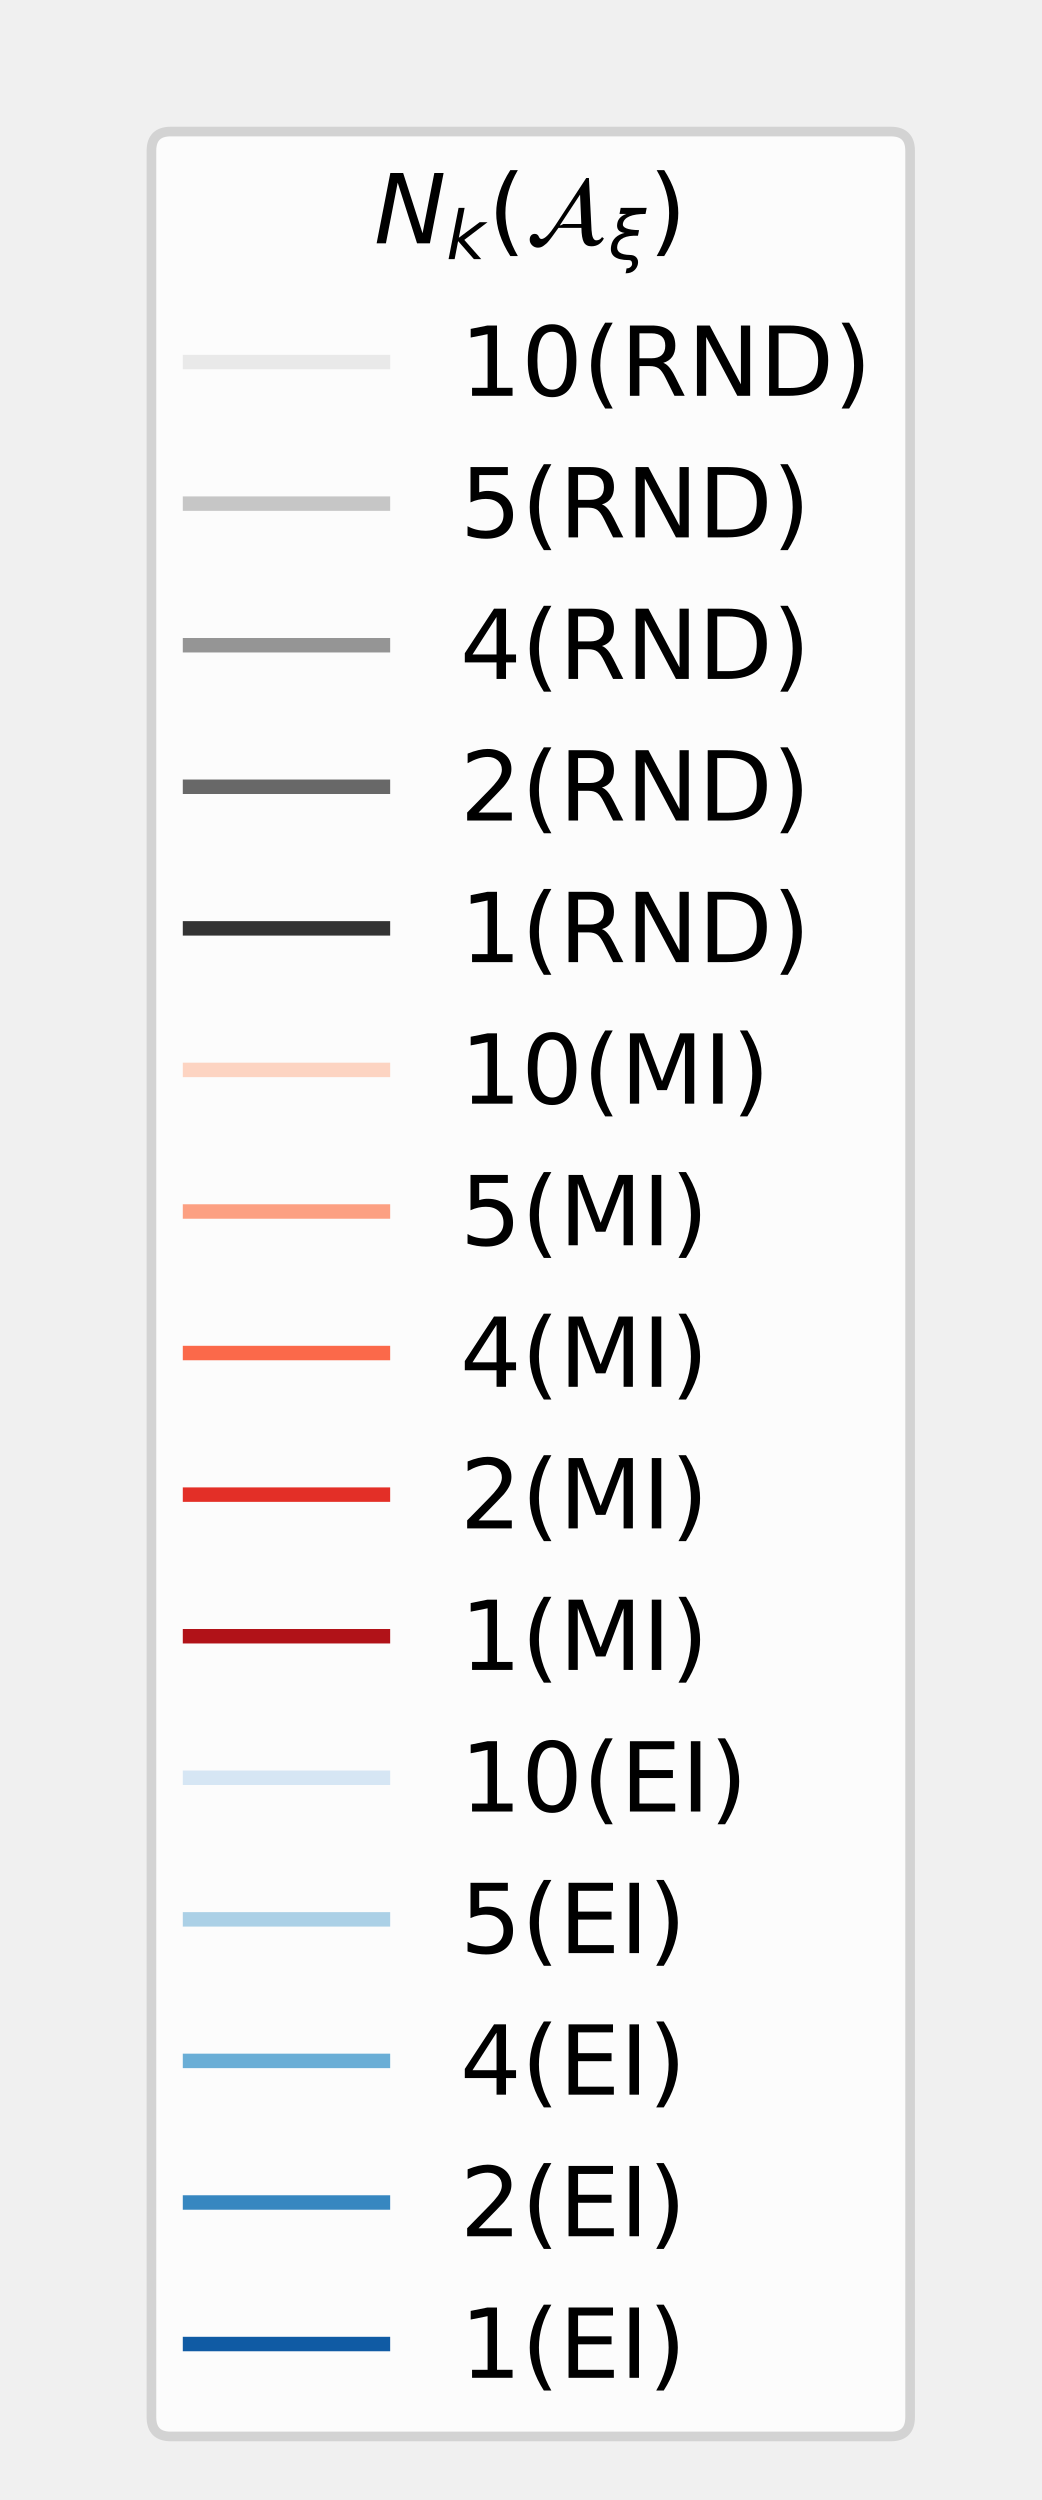
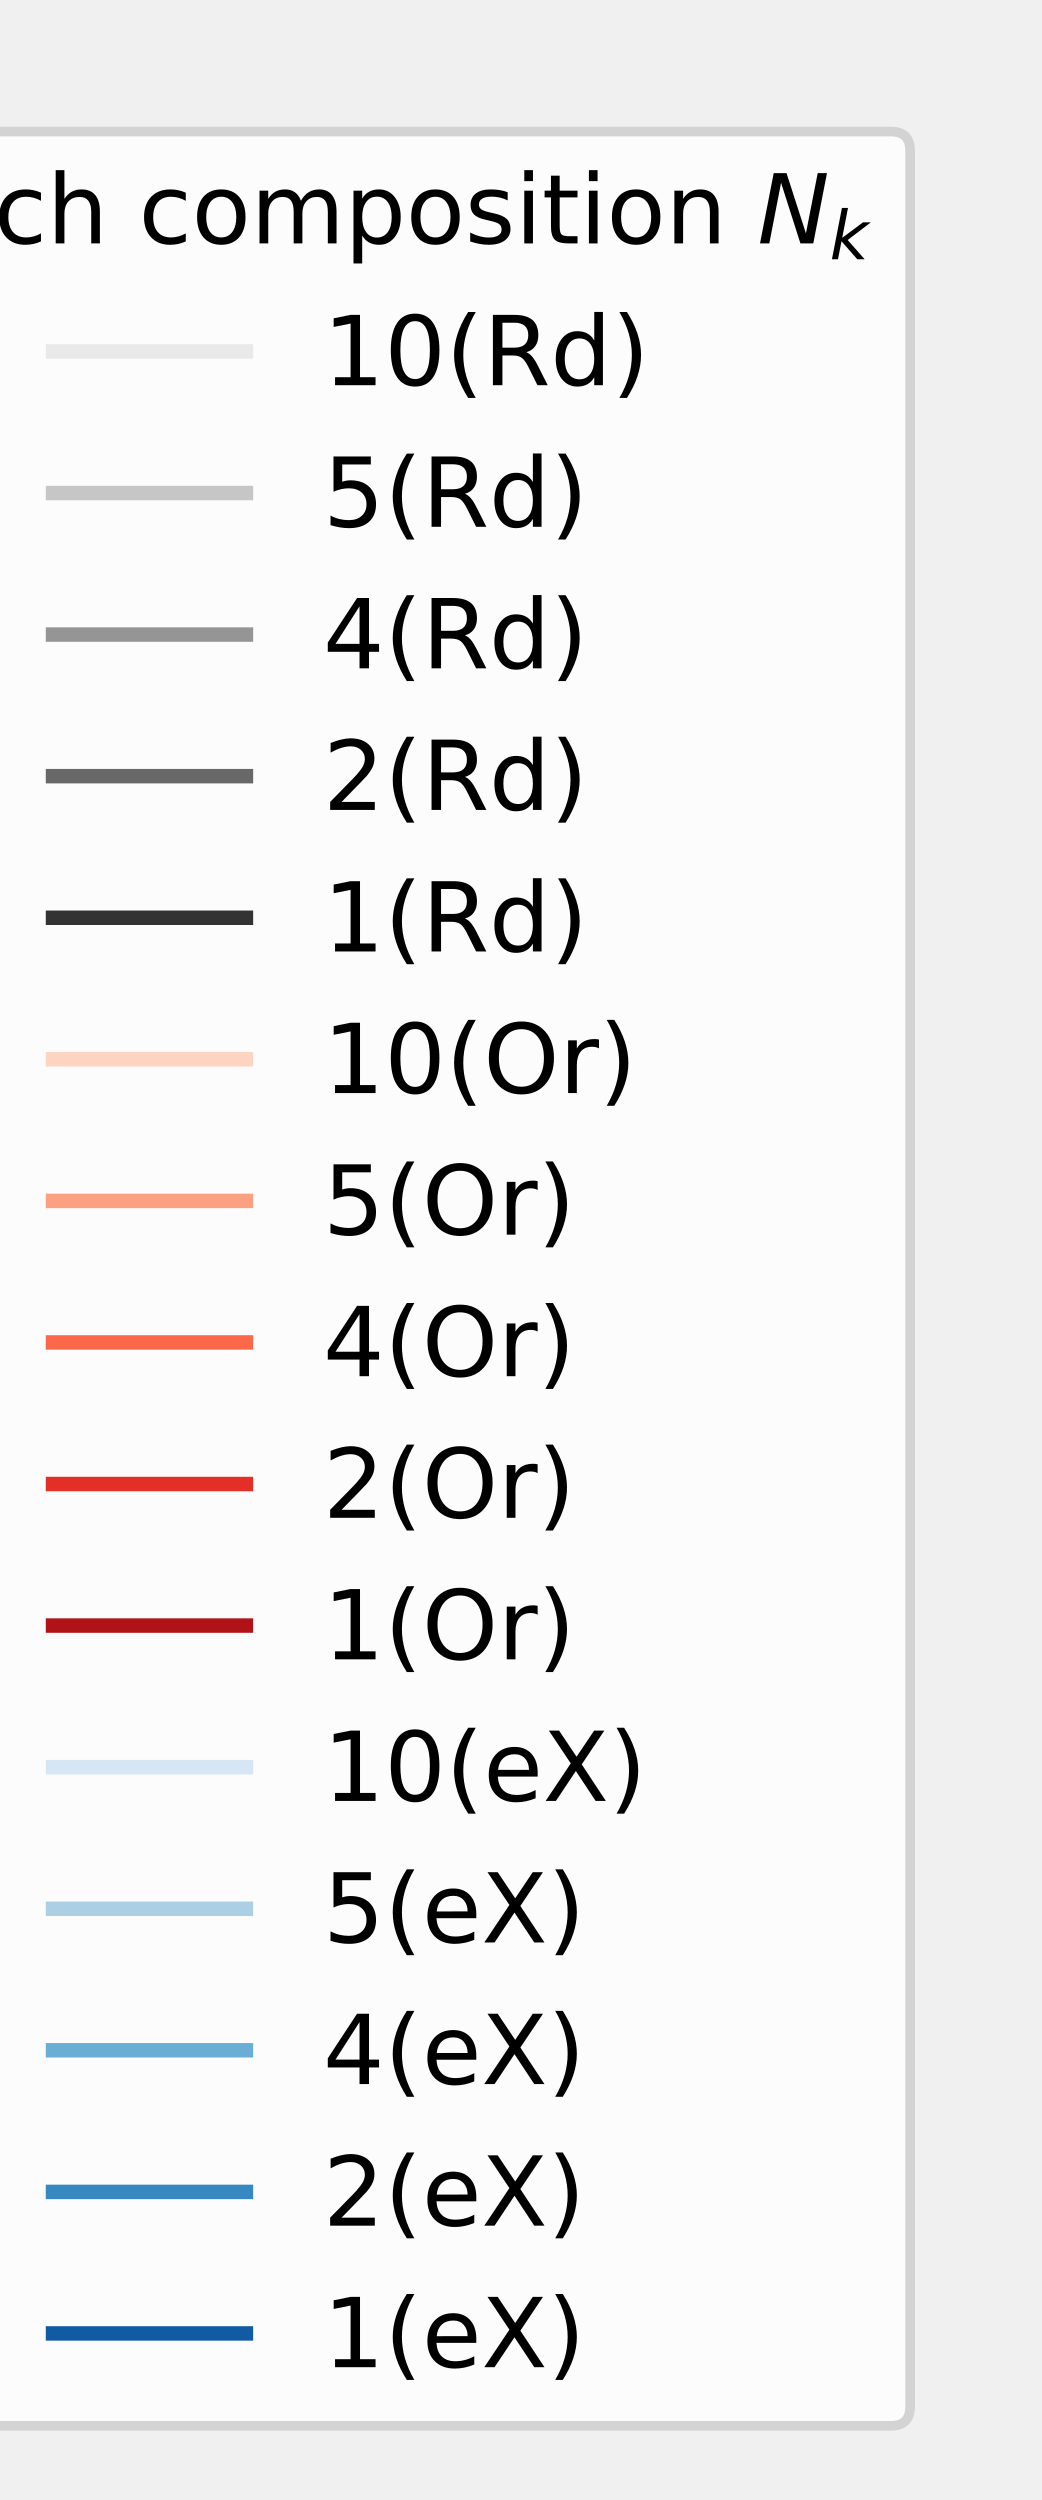
<svg xmlns="http://www.w3.org/2000/svg" xmlns:xlink="http://www.w3.org/1999/xlink" width="108pt" height="259.2pt" viewBox="0 0 108 259.2" version="1.1">
  <defs>
    <style type="text/css">*{stroke-linejoin: round; stroke-linecap: butt}</style>
  </defs>
  <g id="figure_1">
    <g id="patch_1">
      <path d="M 0 259.2  L 108 259.2  L 108 0  L 0 0  L 0 259.2  z " style="fill: none" />
    </g>
    <g id="axes_1">
      <g id="line2d_1" />
      <g id="line2d_2" />
      <g id="line2d_3" />
      <g id="line2d_4" />
      <g id="line2d_5" />
      <g id="line2d_6" />
      <g id="line2d_7" />
      <g id="line2d_8" />
      <g id="line2d_9" />
      <g id="line2d_10" />
      <g id="line2d_11" />
      <g id="line2d_12" />
      <g id="line2d_13" />
      <g id="line2d_14" />
      <g id="line2d_15" />
      <g id="legend_1">
        <g id="patch_2">
-           <path d="M 17.702 252.612  L 92.36 252.612  Q 94.36 252.612 94.36 250.612  L 94.36 15.64  Q 94.36 13.64 92.36 13.64  L 17.702 13.64  Q 15.702 13.64 15.702 15.64  L 15.702 250.612  Q 15.702 252.612 17.702 252.612  z " style="fill: #ffffff; opacity: 0.8; stroke: #cccccc; stroke-linejoin: miter" />
+           <path d="M -19.54 251.512  L 92.36 251.512  Q 94.36 251.512 94.36 249.512  L 94.36 15.64  Q 94.36 13.64 92.36 13.64  L -19.54 13.64  Q -21.54 13.64 -21.54 15.64  L -21.54 249.512  Q -21.54 251.512 -19.54 251.512  z " style="fill: #ffffff; opacity: 0.8; stroke: #cccccc; stroke-linejoin: miter" />
        </g>
        <g id="text_1">
-           <g transform="translate(38.78109 25.24) scale(0.1 -0.1)">
-             <defs>
+           <g transform="translate(-17.54 25.24) scale(0.1 -0.1)">
+             <defs>
+               <path id="DejaVuSans-42" d="M 1259 2228  L 1259 519  L 2272 519  Q 2781 519 3026 730  Q 3272 941 3272 1375  Q 3272 1813 3026 2020  Q 2781 2228 2272 2228  L 1259 2228  z M 1259 4147  L 1259 2741  L 2194 2741  Q 2656 2741 2882 2914  Q 3109 3088 3109 3444  Q 3109 3797 2882 3972  Q 2656 4147 2194 4147  L 1259 4147  z M 628 4666  L 2241 4666  Q 2963 4666 3353 4366  Q 3744 4066 3744 3513  Q 3744 3084 3544 2831  Q 3344 2578 2956 2516  Q 3422 2416 3680 2098  Q 3938 1781 3938 1306  Q 3938 681 3513 340  Q 3088 0 2303 0  L 628 0  L 628 4666  z " transform="scale(0.015625)" />
+               <path id="DejaVuSans-61" d="M 2194 1759  Q 1497 1759 1228 1600  Q 959 1441 959 1056  Q 959 750 1161 570  Q 1363 391 1709 391  Q 2188 391 2477 730  Q 2766 1069 2766 1631  L 2766 1759  L 2194 1759  z M 3341 1997  L 3341 0  L 2766 0  L 2766 531  Q 2569 213 2275 61  Q 1981 -91 1556 -91  Q 1019 -91 701 211  Q 384 513 384 1019  Q 384 1609 779 1909  Q 1175 2209 1959 2209  L 2766 2209  L 2766 2266  Q 2766 2663 2505 2880  Q 2244 3097 1772 3097  Q 1472 3097 1187 3025  Q 903 2953 641 2809  L 641 3341  Q 956 3463 1253 3523  Q 1550 3584 1831 3584  Q 2591 3584 2966 3190  Q 3341 2797 3341 1997  z " transform="scale(0.015625)" />
+               <path id="DejaVuSans-74" d="M 1172 4494  L 1172 3500  L 2356 3500  L 2356 3053  L 1172 3053  L 1172 1153  Q 1172 725 1289 603  Q 1406 481 1766 481  L 2356 481  L 2356 0  L 1766 0  Q 1100 0 847 248  Q 594 497 594 1153  L 594 3053  L 172 3053  L 172 3500  L 594 3500  L 594 4494  L 1172 4494  z " transform="scale(0.015625)" />
+               <path id="DejaVuSans-63" d="M 3122 3366  L 3122 2828  Q 2878 2963 2633 3030  Q 2388 3097 2138 3097  Q 1578 3097 1268 2742  Q 959 2388 959 1747  Q 959 1106 1268 751  Q 1578 397 2138 397  Q 2388 397 2633 464  Q 2878 531 3122 666  L 3122 134  Q 2881 22 2623 -34  Q 2366 -91 2075 -91  Q 1284 -91 818 406  Q 353 903 353 1747  Q 353 2603 823 3093  Q 1294 3584 2113 3584  Q 2378 3584 2631 3529  Q 2884 3475 3122 3366  z " transform="scale(0.015625)" />
+               <path id="DejaVuSans-68" d="M 3513 2113  L 3513 0  L 2938 0  L 2938 2094  Q 2938 2591 2744 2837  Q 2550 3084 2163 3084  Q 1697 3084 1428 2787  Q 1159 2491 1159 1978  L 1159 0  L 581 0  L 581 4863  L 1159 4863  L 1159 2956  Q 1366 3272 1645 3428  Q 1925 3584 2291 3584  Q 2894 3584 3203 3211  Q 3513 2838 3513 2113  z " transform="scale(0.015625)" />
+               <path id="DejaVuSans-20" transform="scale(0.015625)" />
+               <path id="DejaVuSans-6f" d="M 1959 3097  Q 1497 3097 1228 2736  Q 959 2375 959 1747  Q 959 1119 1226 758  Q 1494 397 1959 397  Q 2419 397 2687 759  Q 2956 1122 2956 1747  Q 2956 2369 2687 2733  Q 2419 3097 1959 3097  z M 1959 3584  Q 2709 3584 3137 3096  Q 3566 2609 3566 1747  Q 3566 888 3137 398  Q 2709 -91 1959 -91  Q 1206 -91 779 398  Q 353 888 353 1747  Q 353 2609 779 3096  Q 1206 3584 1959 3584  z " transform="scale(0.015625)" />
+               <path id="DejaVuSans-6d" d="M 3328 2828  Q 3544 3216 3844 3400  Q 4144 3584 4550 3584  Q 5097 3584 5394 3201  Q 5691 2819 5691 2113  L 5691 0  L 5113 0  L 5113 2094  Q 5113 2597 4934 2840  Q 4756 3084 4391 3084  Q 3944 3084 3684 2787  Q 3425 2491 3425 1978  L 3425 0  L 2847 0  L 2847 2094  Q 2847 2600 2669 2842  Q 2491 3084 2119 3084  Q 1678 3084 1418 2786  Q 1159 2488 1159 1978  L 1159 0  L 581 0  L 581 3500  L 1159 3500  L 1159 2956  Q 1356 3278 1631 3431  Q 1906 3584 2284 3584  Q 2666 3584 2933 3390  Q 3200 3197 3328 2828  z " transform="scale(0.015625)" />
+               <path id="DejaVuSans-70" d="M 1159 525  L 1159 -1331  L 581 -1331  L 581 3500  L 1159 3500  L 1159 2969  Q 1341 3281 1617 3432  Q 1894 3584 2278 3584  Q 2916 3584 3314 3078  Q 3713 2572 3713 1747  Q 3713 922 3314 415  Q 2916 -91 2278 -91  Q 1894 -91 1617 61  Q 1341 213 1159 525  z M 3116 1747  Q 3116 2381 2855 2742  Q 2594 3103 2138 3103  Q 1681 3103 1420 2742  Q 1159 2381 1159 1747  Q 1159 1113 1420 752  Q 1681 391 2138 391  Q 2594 391 2855 752  Q 3116 1113 3116 1747  z " transform="scale(0.015625)" />
+               <path id="DejaVuSans-73" d="M 2834 3397  L 2834 2853  Q 2591 2978 2328 3040  Q 2066 3103 1784 3103  Q 1356 3103 1142 2972  Q 928 2841 928 2578  Q 928 2378 1081 2264  Q 1234 2150 1697 2047  L 1894 2003  Q 2506 1872 2764 1633  Q 3022 1394 3022 966  Q 3022 478 2636 193  Q 2250 -91 1575 -91  Q 1294 -91 989 -36  Q 684 19 347 128  L 347 722  Q 666 556 975 473  Q 1284 391 1588 391  Q 1994 391 2212 530  Q 2431 669 2431 922  Q 2431 1156 2273 1281  Q 2116 1406 1581 1522  L 1381 1569  Q 847 1681 609 1914  Q 372 2147 372 2553  Q 372 3047 722 3315  Q 1072 3584 1716 3584  Q 2034 3584 2315 3537  Q 2597 3491 2834 3397  z " transform="scale(0.015625)" />
+               <path id="DejaVuSans-69" d="M 603 3500  L 1178 3500  L 1178 0  L 603 0  L 603 3500  z M 603 4863  L 1178 4863  L 1178 4134  L 603 4134  L 603 4863  z " transform="scale(0.015625)" />
+               <path id="DejaVuSans-6e" d="M 3513 2113  L 3513 0  L 2938 0  L 2938 2094  Q 2938 2591 2744 2837  Q 2550 3084 2163 3084  Q 1697 3084 1428 2787  Q 1159 2491 1159 1978  L 1159 0  L 581 0  L 581 3500  L 1159 3500  L 1159 2956  Q 1366 3272 1645 3428  Q 1925 3584 2291 3584  Q 2894 3584 3203 3211  Q 3513 2838 3513 2113  z " transform="scale(0.015625)" />
              <path id="DejaVuSans-Oblique-4e" d="M 1081 4666  L 1931 4666  L 3219 666  L 4000 4666  L 4616 4666  L 3706 0  L 2853 0  L 1569 4025  L 788 0  L 172 0  L 1081 4666  z " transform="scale(0.015625)" />
              <path id="DejaVuSans-Oblique-6b" d="M 1172 4863  L 1747 4863  L 1197 2028  L 3169 3500  L 3916 3500  L 1716 1825  L 3322 0  L 2625 0  L 1131 1709  L 800 0  L 225 0  L 1172 4863  z " transform="scale(0.015625)" />
-               <path id="DejaVuSans-28" d="M 1984 4856  Q 1566 4138 1362 3434  Q 1159 2731 1159 2009  Q 1159 1288 1364 580  Q 1569 -128 1984 -844  L 1484 -844  Q 1016 -109 783 600  Q 550 1309 550 2009  Q 550 2706 781 3412  Q 1013 4119 1484 4856  L 1984 4856  z " transform="scale(0.015625)" />
-               <path id="STIXNonUnicode-Italic-e22d" d="M 5075 416  L 5197 320  Q 4928 -198 4365 -198  Q 4013 -198 3865 74  Q 3718 346 3706 1024  L 2182 1024  Q 2112 922 1961 717  Q 1811 512 1750 425  Q 1690 339 1571 192  Q 1453 45 1382 -16  Q 1312 -77 1209 -153  Q 1107 -230 1014 -259  Q 922 -288 819 -288  Q 595 -288 435 -131  Q 275 26 275 243  Q 275 416 364 521  Q 454 627 614 627  Q 717 627 784 572  Q 851 518 873 457  Q 896 397 941 342  Q 986 288 1056 288  Q 1376 288 1965 1178  L 4026 4333  L 4205 4333  L 4378 883  Q 4416 198 4691 198  Q 4941 198 5075 416  z M 3699 1280  L 3616 3232  L 2330 1280  Q 2291 1229 2291 1197  Q 2291 1190 2294 1190  Q 2298 1190 2298 1184  Q 2336 1184 2502 1280  L 3699 1280  z " transform="scale(0.015625)" />
-               <path id="DejaVuSans-Oblique-3be" d="M 2016 397  Q 2428 394 2628 159  Q 2844 -88 2772 -463  Q 2700 -822 2422 -1072  Q 2119 -1344 1609 -1344  Q 1656 -1109 1700 -872  Q 1913 -888 2072 -750  Q 2194 -641 2216 -525  Q 2247 -359 2175 -222  Q 2100 -91 1922 -91  Q -25 -91 241 1275  Q 422 2213 1516 2488  Q 663 2600 822 3413  Q 941 4028 1678 4284  L 1028 4284  L 1141 4863  L 3606 4863  L 3494 4284  Q 1528 4284 1350 3375  Q 1234 2778 2881 2750  L 2778 2219  Q 1009 2288 819 1275  Q 659 428 2016 397  z " transform="scale(0.015625)" />
-               <path id="DejaVuSans-29" d="M 513 4856  L 1013 4856  Q 1481 4119 1714 3412  Q 1947 2706 1947 2009  Q 1947 1309 1714 600  Q 1481 -109 1013 -844  L 513 -844  Q 928 -128 1133 580  Q 1338 1288 1338 2009  Q 1338 2731 1133 3434  Q 928 4138 513 4856  z " transform="scale(0.015625)" />
-             </defs>
-             <use xlink:href="#DejaVuSans-Oblique-4e" transform="translate(0 0.125)" />
-             <use xlink:href="#DejaVuSans-Oblique-6b" transform="translate(74.80469 -16.28125) scale(0.7)" />
-             <use xlink:href="#DejaVuSans-28" transform="translate(118.0762 0.125)" />
-             <use xlink:href="#STIXNonUnicode-Italic-e22d" transform="translate(157.0898 0.125)" />
-             <use xlink:href="#DejaVuSans-Oblique-3be" transform="translate(243.2469 -16.28125) scale(0.7)" />
-             <use xlink:href="#DejaVuSans-29" transform="translate(285.0144 0.125)" />
+             </defs>
+             <use xlink:href="#DejaVuSans-42" transform="translate(0 0.015625)" />
+             <use xlink:href="#DejaVuSans-61" transform="translate(68.60352 0.015625)" />
+             <use xlink:href="#DejaVuSans-74" transform="translate(129.8828 0.015625)" />
+             <use xlink:href="#DejaVuSans-63" transform="translate(169.0918 0.015625)" />
+             <use xlink:href="#DejaVuSans-68" transform="translate(224.0723 0.015625)" />
+             <use xlink:href="#DejaVuSans-20" transform="translate(287.4512 0.015625)" />
+             <use xlink:href="#DejaVuSans-63" transform="translate(319.2383 0.015625)" />
+             <use xlink:href="#DejaVuSans-6f" transform="translate(374.2188 0.015625)" />
+             <use xlink:href="#DejaVuSans-6d" transform="translate(435.4004 0.015625)" />
+             <use xlink:href="#DejaVuSans-70" transform="translate(532.8125 0.015625)" />
+             <use xlink:href="#DejaVuSans-6f" transform="translate(596.2891 0.015625)" />
+             <use xlink:href="#DejaVuSans-73" transform="translate(657.4707 0.015625)" />
+             <use xlink:href="#DejaVuSans-69" transform="translate(709.5703 0.015625)" />
+             <use xlink:href="#DejaVuSans-74" transform="translate(737.3535 0.015625)" />
+             <use xlink:href="#DejaVuSans-69" transform="translate(776.5625 0.015625)" />
+             <use xlink:href="#DejaVuSans-6f" transform="translate(804.3457 0.015625)" />
+             <use xlink:href="#DejaVuSans-6e" transform="translate(865.5273 0.015625)" />
+             <use xlink:href="#DejaVuSans-20" transform="translate(928.9062 0.015625)" />
+             <use xlink:href="#DejaVuSans-Oblique-4e" transform="translate(960.6934 0.015625)" />
+             <use xlink:href="#DejaVuSans-Oblique-6b" transform="translate(1035.498 -16.39062) scale(0.7)" />
          </g>
        </g>
        <g id="line2d_16">
-           <path d="M 19.702 37.538  L 29.702 37.538  L 39.702 37.538  " style="fill: none; stroke: #e9e9e9; stroke-width: 1.5; stroke-linecap: square" />
+           <path d="M 5.497 36.438  L 15.498 36.438  L 25.497 36.438  " style="fill: none; stroke: #e9e9e9; stroke-width: 1.5; stroke-linecap: square" />
        </g>
        <g id="text_2">
-           <g transform="translate(47.70219 41.03844) scale(0.1 -0.1)">
+           <g transform="translate(33.4975 39.93844) scale(0.1 -0.1)">
            <defs>
              <path id="DejaVuSans-31" d="M 794 531  L 1825 531  L 1825 4091  L 703 3866  L 703 4441  L 1819 4666  L 2450 4666  L 2450 531  L 3481 531  L 3481 0  L 794 0  L 794 531  z " transform="scale(0.015625)" />
              <path id="DejaVuSans-30" d="M 2034 4250  Q 1547 4250 1301 3770  Q 1056 3291 1056 2328  Q 1056 1369 1301 889  Q 1547 409 2034 409  Q 2525 409 2770 889  Q 3016 1369 3016 2328  Q 3016 3291 2770 3770  Q 2525 4250 2034 4250  z M 2034 4750  Q 2819 4750 3233 4129  Q 3647 3509 3647 2328  Q 3647 1150 3233 529  Q 2819 -91 2034 -91  Q 1250 -91 836 529  Q 422 1150 422 2328  Q 422 3509 836 4129  Q 1250 4750 2034 4750  z " transform="scale(0.015625)" />
+               <path id="DejaVuSans-28" d="M 1984 4856  Q 1566 4138 1362 3434  Q 1159 2731 1159 2009  Q 1159 1288 1364 580  Q 1569 -128 1984 -844  L 1484 -844  Q 1016 -109 783 600  Q 550 1309 550 2009  Q 550 2706 781 3412  Q 1013 4119 1484 4856  L 1984 4856  z " transform="scale(0.015625)" />
              <path id="DejaVuSans-52" d="M 2841 2188  Q 3044 2119 3236 1894  Q 3428 1669 3622 1275  L 4263 0  L 3584 0  L 2988 1197  Q 2756 1666 2539 1819  Q 2322 1972 1947 1972  L 1259 1972  L 1259 0  L 628 0  L 628 4666  L 2053 4666  Q 2853 4666 3247 4331  Q 3641 3997 3641 3322  Q 3641 2881 3436 2590  Q 3231 2300 2841 2188  z M 1259 4147  L 1259 2491  L 2053 2491  Q 2509 2491 2742 2702  Q 2975 2913 2975 3322  Q 2975 3731 2742 3939  Q 2509 4147 2053 4147  L 1259 4147  z " transform="scale(0.015625)" />
-               <path id="DejaVuSans-4e" d="M 628 4666  L 1478 4666  L 3547 763  L 3547 4666  L 4159 4666  L 4159 0  L 3309 0  L 1241 3903  L 1241 0  L 628 0  L 628 4666  z " transform="scale(0.015625)" />
-               <path id="DejaVuSans-44" d="M 1259 4147  L 1259 519  L 2022 519  Q 2988 519 3436 956  Q 3884 1394 3884 2338  Q 3884 3275 3436 3711  Q 2988 4147 2022 4147  L 1259 4147  z M 628 4666  L 1925 4666  Q 3281 4666 3915 4102  Q 4550 3538 4550 2338  Q 4550 1131 3912 565  Q 3275 0 1925 0  L 628 0  L 628 4666  z " transform="scale(0.015625)" />
+               <path id="DejaVuSans-64" d="M 2906 2969  L 2906 4863  L 3481 4863  L 3481 0  L 2906 0  L 2906 525  Q 2725 213 2448 61  Q 2172 -91 1784 -91  Q 1150 -91 751 415  Q 353 922 353 1747  Q 353 2572 751 3078  Q 1150 3584 1784 3584  Q 2172 3584 2448 3432  Q 2725 3281 2906 2969  z M 947 1747  Q 947 1113 1208 752  Q 1469 391 1925 391  Q 2381 391 2643 752  Q 2906 1113 2906 1747  Q 2906 2381 2643 2742  Q 2381 3103 1925 3103  Q 1469 3103 1208 2742  Q 947 2381 947 1747  z " transform="scale(0.015625)" />
+               <path id="DejaVuSans-29" d="M 513 4856  L 1013 4856  Q 1481 4119 1714 3412  Q 1947 2706 1947 2009  Q 1947 1309 1714 600  Q 1481 -109 1013 -844  L 513 -844  Q 928 -128 1133 580  Q 1338 1288 1338 2009  Q 1338 2731 1133 3434  Q 928 4138 513 4856  z " transform="scale(0.015625)" />
            </defs>
            <use xlink:href="#DejaVuSans-31" />
            <use xlink:href="#DejaVuSans-30" x="63.623" />
            <use xlink:href="#DejaVuSans-28" x="127.246" />
            <use xlink:href="#DejaVuSans-52" x="166.26" />
-             <use xlink:href="#DejaVuSans-4e" x="235.742" />
-             <use xlink:href="#DejaVuSans-44" x="310.547" />
-             <use xlink:href="#DejaVuSans-29" x="387.549" />
+             <use xlink:href="#DejaVuSans-64" x="235.742" />
+             <use xlink:href="#DejaVuSans-29" x="299.219" />
          </g>
        </g>
        <g id="line2d_17">
-           <path d="M 19.702 52.217  L 29.702 52.217  L 39.702 52.217  " style="fill: none; stroke: #c6c6c6; stroke-width: 1.5; stroke-linecap: square" />
+           <path d="M 5.497 51.117  L 15.498 51.117  L 25.497 51.117  " style="fill: none; stroke: #c6c6c6; stroke-width: 1.5; stroke-linecap: square" />
        </g>
        <g id="text_3">
-           <g transform="translate(47.70219 55.71656) scale(0.1 -0.1)">
+           <g transform="translate(33.4975 54.61656) scale(0.1 -0.1)">
            <defs>
              <path id="DejaVuSans-35" d="M 691 4666  L 3169 4666  L 3169 4134  L 1269 4134  L 1269 2991  Q 1406 3038 1543 3061  Q 1681 3084 1819 3084  Q 2600 3084 3056 2656  Q 3513 2228 3513 1497  Q 3513 744 3044 326  Q 2575 -91 1722 -91  Q 1428 -91 1123 -41  Q 819 9 494 109  L 494 744  Q 775 591 1075 516  Q 1375 441 1709 441  Q 2250 441 2565 725  Q 2881 1009 2881 1497  Q 2881 1984 2565 2268  Q 2250 2553 1709 2553  Q 1456 2553 1204 2497  Q 953 2441 691 2322  L 691 4666  z " transform="scale(0.015625)" />
            </defs>
            <use xlink:href="#DejaVuSans-35" />
            <use xlink:href="#DejaVuSans-28" x="63.623" />
            <use xlink:href="#DejaVuSans-52" x="102.637" />
-             <use xlink:href="#DejaVuSans-4e" x="172.119" />
-             <use xlink:href="#DejaVuSans-44" x="246.924" />
-             <use xlink:href="#DejaVuSans-29" x="323.926" />
+             <use xlink:href="#DejaVuSans-64" x="172.119" />
+             <use xlink:href="#DejaVuSans-29" x="235.596" />
          </g>
        </g>
        <g id="line2d_18">
-           <path d="M 19.702 66.895  L 29.702 66.895  L 39.702 66.895  " style="fill: none; stroke: #959595; stroke-width: 1.5; stroke-linecap: square" />
+           <path d="M 5.497 65.795  L 15.498 65.795  L 25.497 65.795  " style="fill: none; stroke: #959595; stroke-width: 1.5; stroke-linecap: square" />
        </g>
        <g id="text_4">
-           <g transform="translate(47.70219 70.39469) scale(0.1 -0.1)">
+           <g transform="translate(33.4975 69.29469) scale(0.1 -0.1)">
            <defs>
              <path id="DejaVuSans-34" d="M 2419 4116  L 825 1625  L 2419 1625  L 2419 4116  z M 2253 4666  L 3047 4666  L 3047 1625  L 3713 1625  L 3713 1100  L 3047 1100  L 3047 0  L 2419 0  L 2419 1100  L 313 1100  L 313 1709  L 2253 4666  z " transform="scale(0.015625)" />
            </defs>
            <use xlink:href="#DejaVuSans-34" />
            <use xlink:href="#DejaVuSans-28" x="63.623" />
            <use xlink:href="#DejaVuSans-52" x="102.637" />
-             <use xlink:href="#DejaVuSans-4e" x="172.119" />
-             <use xlink:href="#DejaVuSans-44" x="246.924" />
-             <use xlink:href="#DejaVuSans-29" x="323.926" />
+             <use xlink:href="#DejaVuSans-64" x="172.119" />
+             <use xlink:href="#DejaVuSans-29" x="235.596" />
          </g>
        </g>
        <g id="line2d_19">
-           <path d="M 19.702 81.573  L 29.702 81.573  L 39.702 81.573  " style="fill: none; stroke: #686868; stroke-width: 1.5; stroke-linecap: square" />
+           <path d="M 5.497 80.473  L 15.498 80.473  L 25.497 80.473  " style="fill: none; stroke: #686868; stroke-width: 1.5; stroke-linecap: square" />
        </g>
        <g id="text_5">
-           <g transform="translate(47.70219 85.07281) scale(0.1 -0.1)">
+           <g transform="translate(33.4975 83.97281) scale(0.1 -0.1)">
            <defs>
              <path id="DejaVuSans-32" d="M 1228 531  L 3431 531  L 3431 0  L 469 0  L 469 531  Q 828 903 1448 1529  Q 2069 2156 2228 2338  Q 2531 2678 2651 2914  Q 2772 3150 2772 3378  Q 2772 3750 2511 3984  Q 2250 4219 1831 4219  Q 1534 4219 1204 4116  Q 875 4013 500 3803  L 500 4441  Q 881 4594 1212 4672  Q 1544 4750 1819 4750  Q 2544 4750 2975 4387  Q 3406 4025 3406 3419  Q 3406 3131 3298 2873  Q 3191 2616 2906 2266  Q 2828 2175 2409 1742  Q 1991 1309 1228 531  z " transform="scale(0.015625)" />
            </defs>
            <use xlink:href="#DejaVuSans-32" />
            <use xlink:href="#DejaVuSans-28" x="63.623" />
            <use xlink:href="#DejaVuSans-52" x="102.637" />
-             <use xlink:href="#DejaVuSans-4e" x="172.119" />
-             <use xlink:href="#DejaVuSans-44" x="246.924" />
-             <use xlink:href="#DejaVuSans-29" x="323.926" />
+             <use xlink:href="#DejaVuSans-64" x="172.119" />
+             <use xlink:href="#DejaVuSans-29" x="235.596" />
          </g>
        </g>
        <g id="line2d_20">
-           <path d="M 19.702 96.251  L 29.702 96.251  L 39.702 96.251  " style="fill: none; stroke: #333333; stroke-width: 1.5; stroke-linecap: square" />
+           <path d="M 5.497 95.151  L 15.498 95.151  L 25.497 95.151  " style="fill: none; stroke: #333333; stroke-width: 1.5; stroke-linecap: square" />
        </g>
        <g id="text_6">
-           <g transform="translate(47.70219 99.75094) scale(0.1 -0.1)">
-             <use xlink:href="#DejaVuSans-31" />
-             <use xlink:href="#DejaVuSans-28" x="63.623" />
-             <use xlink:href="#DejaVuSans-52" x="102.637" />
-             <use xlink:href="#DejaVuSans-4e" x="172.119" />
-             <use xlink:href="#DejaVuSans-44" x="246.924" />
-             <use xlink:href="#DejaVuSans-29" x="323.926" />
+           <g transform="translate(33.4975 98.65094) scale(0.1 -0.1)">
+             <use xlink:href="#DejaVuSans-31" />
+             <use xlink:href="#DejaVuSans-28" x="63.623" />
+             <use xlink:href="#DejaVuSans-52" x="102.637" />
+             <use xlink:href="#DejaVuSans-64" x="172.119" />
+             <use xlink:href="#DejaVuSans-29" x="235.596" />
          </g>
        </g>
        <g id="line2d_21">
-           <path d="M 19.702 110.929  L 29.702 110.929  L 39.702 110.929  " style="fill: none; stroke: #fdd4c2; stroke-width: 1.5; stroke-linecap: square" />
+           <path d="M 5.497 109.829  L 15.498 109.829  L 25.497 109.829  " style="fill: none; stroke: #fdd4c2; stroke-width: 1.5; stroke-linecap: square" />
        </g>
        <g id="text_7">
-           <g transform="translate(47.70219 114.4291) scale(0.1 -0.1)">
-             <defs>
-               <path id="DejaVuSans-4d" d="M 628 4666  L 1569 4666  L 2759 1491  L 3956 4666  L 4897 4666  L 4897 0  L 4281 0  L 4281 4097  L 3078 897  L 2444 897  L 1241 4097  L 1241 0  L 628 0  L 628 4666  z " transform="scale(0.015625)" />
-               <path id="DejaVuSans-49" d="M 628 4666  L 1259 4666  L 1259 0  L 628 0  L 628 4666  z " transform="scale(0.015625)" />
+           <g transform="translate(33.4975 113.3291) scale(0.1 -0.1)">
+             <defs>
+               <path id="DejaVuSans-4f" d="M 2522 4238  Q 1834 4238 1429 3725  Q 1025 3213 1025 2328  Q 1025 1447 1429 934  Q 1834 422 2522 422  Q 3209 422 3611 934  Q 4013 1447 4013 2328  Q 4013 3213 3611 3725  Q 3209 4238 2522 4238  z M 2522 4750  Q 3503 4750 4090 4092  Q 4678 3434 4678 2328  Q 4678 1225 4090 567  Q 3503 -91 2522 -91  Q 1538 -91 948 565  Q 359 1222 359 2328  Q 359 3434 948 4092  Q 1538 4750 2522 4750  z " transform="scale(0.015625)" />
+               <path id="DejaVuSans-72" d="M 2631 2963  Q 2534 3019 2420 3045  Q 2306 3072 2169 3072  Q 1681 3072 1420 2755  Q 1159 2438 1159 1844  L 1159 0  L 581 0  L 581 3500  L 1159 3500  L 1159 2956  Q 1341 3275 1631 3429  Q 1922 3584 2338 3584  Q 2397 3584 2469 3576  Q 2541 3569 2628 3553  L 2631 2963  z " transform="scale(0.015625)" />
            </defs>
            <use xlink:href="#DejaVuSans-31" />
            <use xlink:href="#DejaVuSans-30" x="63.623" />
            <use xlink:href="#DejaVuSans-28" x="127.246" />
-             <use xlink:href="#DejaVuSans-4d" x="166.26" />
-             <use xlink:href="#DejaVuSans-49" x="252.539" />
-             <use xlink:href="#DejaVuSans-29" x="282.031" />
+             <use xlink:href="#DejaVuSans-4f" x="166.26" />
+             <use xlink:href="#DejaVuSans-72" x="244.971" />
+             <use xlink:href="#DejaVuSans-29" x="286.084" />
          </g>
        </g>
        <g id="line2d_22">
-           <path d="M 19.702 125.607  L 29.702 125.607  L 39.702 125.607  " style="fill: none; stroke: #fca082; stroke-width: 1.5; stroke-linecap: square" />
+           <path d="M 5.497 124.507  L 15.498 124.507  L 25.497 124.507  " style="fill: none; stroke: #fca082; stroke-width: 1.5; stroke-linecap: square" />
        </g>
        <g id="text_8">
-           <g transform="translate(47.70219 129.1072) scale(0.1 -0.1)">
+           <g transform="translate(33.4975 128.0072) scale(0.1 -0.1)">
            <use xlink:href="#DejaVuSans-35" />
            <use xlink:href="#DejaVuSans-28" x="63.623" />
-             <use xlink:href="#DejaVuSans-4d" x="102.637" />
-             <use xlink:href="#DejaVuSans-49" x="188.916" />
-             <use xlink:href="#DejaVuSans-29" x="218.408" />
+             <use xlink:href="#DejaVuSans-4f" x="102.637" />
+             <use xlink:href="#DejaVuSans-72" x="181.348" />
+             <use xlink:href="#DejaVuSans-29" x="222.461" />
          </g>
        </g>
        <g id="line2d_23">
-           <path d="M 19.702 140.285  L 29.702 140.285  L 39.702 140.285  " style="fill: none; stroke: #fb694a; stroke-width: 1.5; stroke-linecap: square" />
+           <path d="M 5.497 139.185  L 15.498 139.185  L 25.497 139.185  " style="fill: none; stroke: #fb694a; stroke-width: 1.5; stroke-linecap: square" />
        </g>
        <g id="text_9">
-           <g transform="translate(47.70219 143.7853) scale(0.1 -0.1)">
+           <g transform="translate(33.4975 142.6853) scale(0.1 -0.1)">
            <use xlink:href="#DejaVuSans-34" />
            <use xlink:href="#DejaVuSans-28" x="63.623" />
-             <use xlink:href="#DejaVuSans-4d" x="102.637" />
-             <use xlink:href="#DejaVuSans-49" x="188.916" />
-             <use xlink:href="#DejaVuSans-29" x="218.408" />
+             <use xlink:href="#DejaVuSans-4f" x="102.637" />
+             <use xlink:href="#DejaVuSans-72" x="181.348" />
+             <use xlink:href="#DejaVuSans-29" x="222.461" />
          </g>
        </g>
        <g id="line2d_24">
-           <path d="M 19.702 154.963  L 29.702 154.963  L 39.702 154.963  " style="fill: none; stroke: #e32f27; stroke-width: 1.5; stroke-linecap: square" />
+           <path d="M 5.497 153.863  L 15.498 153.863  L 25.497 153.863  " style="fill: none; stroke: #e32f27; stroke-width: 1.5; stroke-linecap: square" />
        </g>
        <g id="text_10">
-           <g transform="translate(47.70219 158.4634) scale(0.1 -0.1)">
+           <g transform="translate(33.4975 157.3634) scale(0.1 -0.1)">
            <use xlink:href="#DejaVuSans-32" />
            <use xlink:href="#DejaVuSans-28" x="63.623" />
-             <use xlink:href="#DejaVuSans-4d" x="102.637" />
-             <use xlink:href="#DejaVuSans-49" x="188.916" />
-             <use xlink:href="#DejaVuSans-29" x="218.408" />
+             <use xlink:href="#DejaVuSans-4f" x="102.637" />
+             <use xlink:href="#DejaVuSans-72" x="181.348" />
+             <use xlink:href="#DejaVuSans-29" x="222.461" />
          </g>
        </g>
        <g id="line2d_25">
-           <path d="M 19.702 169.642  L 29.702 169.642  L 39.702 169.642  " style="fill: none; stroke: #b11218; stroke-width: 1.5; stroke-linecap: square" />
+           <path d="M 5.497 168.542  L 15.498 168.542  L 25.497 168.542  " style="fill: none; stroke: #b11218; stroke-width: 1.5; stroke-linecap: square" />
        </g>
        <g id="text_11">
-           <g transform="translate(47.70219 173.1416) scale(0.1 -0.1)">
-             <use xlink:href="#DejaVuSans-31" />
-             <use xlink:href="#DejaVuSans-28" x="63.623" />
-             <use xlink:href="#DejaVuSans-4d" x="102.637" />
-             <use xlink:href="#DejaVuSans-49" x="188.916" />
-             <use xlink:href="#DejaVuSans-29" x="218.408" />
+           <g transform="translate(33.4975 172.0416) scale(0.1 -0.1)">
+             <use xlink:href="#DejaVuSans-31" />
+             <use xlink:href="#DejaVuSans-28" x="63.623" />
+             <use xlink:href="#DejaVuSans-4f" x="102.637" />
+             <use xlink:href="#DejaVuSans-72" x="181.348" />
+             <use xlink:href="#DejaVuSans-29" x="222.461" />
          </g>
        </g>
        <g id="line2d_26">
-           <path d="M 19.702 184.32  L 29.702 184.32  L 39.702 184.32  " style="fill: none; stroke: #d6e6f4; stroke-width: 1.5; stroke-linecap: square" />
+           <path d="M 5.497 183.22  L 15.498 183.22  L 25.497 183.22  " style="fill: none; stroke: #d6e6f4; stroke-width: 1.5; stroke-linecap: square" />
        </g>
        <g id="text_12">
-           <g transform="translate(47.70219 187.8197) scale(0.1 -0.1)">
-             <defs>
-               <path id="DejaVuSans-45" d="M 628 4666  L 3578 4666  L 3578 4134  L 1259 4134  L 1259 2753  L 3481 2753  L 3481 2222  L 1259 2222  L 1259 531  L 3634 531  L 3634 0  L 628 0  L 628 4666  z " transform="scale(0.015625)" />
+           <g transform="translate(33.4975 186.7197) scale(0.1 -0.1)">
+             <defs>
+               <path id="DejaVuSans-65" d="M 3597 1894  L 3597 1613  L 953 1613  Q 991 1019 1311 708  Q 1631 397 2203 397  Q 2534 397 2845 478  Q 3156 559 3463 722  L 3463 178  Q 3153 47 2828 -22  Q 2503 -91 2169 -91  Q 1331 -91 842 396  Q 353 884 353 1716  Q 353 2575 817 3079  Q 1281 3584 2069 3584  Q 2775 3584 3186 3129  Q 3597 2675 3597 1894  z M 3022 2063  Q 3016 2534 2758 2815  Q 2500 3097 2075 3097  Q 1594 3097 1305 2825  Q 1016 2553 972 2059  L 3022 2063  z " transform="scale(0.015625)" />
+               <path id="DejaVuSans-58" d="M 403 4666  L 1081 4666  L 2241 2931  L 3406 4666  L 4084 4666  L 2584 2425  L 4184 0  L 3506 0  L 2194 1984  L 872 0  L 191 0  L 1856 2491  L 403 4666  z " transform="scale(0.015625)" />
            </defs>
            <use xlink:href="#DejaVuSans-31" />
            <use xlink:href="#DejaVuSans-30" x="63.623" />
            <use xlink:href="#DejaVuSans-28" x="127.246" />
-             <use xlink:href="#DejaVuSans-45" x="166.26" />
-             <use xlink:href="#DejaVuSans-49" x="229.443" />
-             <use xlink:href="#DejaVuSans-29" x="258.936" />
+             <use xlink:href="#DejaVuSans-65" x="166.26" />
+             <use xlink:href="#DejaVuSans-58" x="227.783" />
+             <use xlink:href="#DejaVuSans-29" x="296.289" />
          </g>
        </g>
        <g id="line2d_27">
-           <path d="M 19.702 198.998  L 29.702 198.998  L 39.702 198.998  " style="fill: none; stroke: #abd0e6; stroke-width: 1.5; stroke-linecap: square" />
+           <path d="M 5.497 197.898  L 15.498 197.898  L 25.497 197.898  " style="fill: none; stroke: #abd0e6; stroke-width: 1.5; stroke-linecap: square" />
        </g>
        <g id="text_13">
-           <g transform="translate(47.70219 202.4978) scale(0.1 -0.1)">
+           <g transform="translate(33.4975 201.3978) scale(0.1 -0.1)">
            <use xlink:href="#DejaVuSans-35" />
            <use xlink:href="#DejaVuSans-28" x="63.623" />
-             <use xlink:href="#DejaVuSans-45" x="102.637" />
-             <use xlink:href="#DejaVuSans-49" x="165.82" />
-             <use xlink:href="#DejaVuSans-29" x="195.312" />
+             <use xlink:href="#DejaVuSans-65" x="102.637" />
+             <use xlink:href="#DejaVuSans-58" x="164.16" />
+             <use xlink:href="#DejaVuSans-29" x="232.666" />
          </g>
        </g>
        <g id="line2d_28">
-           <path d="M 19.702 213.676  L 29.702 213.676  L 39.702 213.676  " style="fill: none; stroke: #6aaed6; stroke-width: 1.5; stroke-linecap: square" />
+           <path d="M 5.497 212.576  L 15.498 212.576  L 25.497 212.576  " style="fill: none; stroke: #6aaed6; stroke-width: 1.5; stroke-linecap: square" />
        </g>
        <g id="text_14">
-           <g transform="translate(47.70219 217.1759) scale(0.1 -0.1)">
+           <g transform="translate(33.4975 216.0759) scale(0.1 -0.1)">
            <use xlink:href="#DejaVuSans-34" />
            <use xlink:href="#DejaVuSans-28" x="63.623" />
-             <use xlink:href="#DejaVuSans-45" x="102.637" />
-             <use xlink:href="#DejaVuSans-49" x="165.82" />
-             <use xlink:href="#DejaVuSans-29" x="195.312" />
+             <use xlink:href="#DejaVuSans-65" x="102.637" />
+             <use xlink:href="#DejaVuSans-58" x="164.16" />
+             <use xlink:href="#DejaVuSans-29" x="232.666" />
          </g>
        </g>
        <g id="line2d_29">
-           <path d="M 19.702 228.354  L 29.702 228.354  L 39.702 228.354  " style="fill: none; stroke: #3787c0; stroke-width: 1.5; stroke-linecap: square" />
+           <path d="M 5.497 227.254  L 15.498 227.254  L 25.497 227.254  " style="fill: none; stroke: #3787c0; stroke-width: 1.5; stroke-linecap: square" />
        </g>
        <g id="text_15">
-           <g transform="translate(47.70219 231.8541) scale(0.1 -0.1)">
+           <g transform="translate(33.4975 230.7541) scale(0.1 -0.1)">
            <use xlink:href="#DejaVuSans-32" />
            <use xlink:href="#DejaVuSans-28" x="63.623" />
-             <use xlink:href="#DejaVuSans-45" x="102.637" />
-             <use xlink:href="#DejaVuSans-49" x="165.82" />
-             <use xlink:href="#DejaVuSans-29" x="195.312" />
+             <use xlink:href="#DejaVuSans-65" x="102.637" />
+             <use xlink:href="#DejaVuSans-58" x="164.16" />
+             <use xlink:href="#DejaVuSans-29" x="232.666" />
          </g>
        </g>
        <g id="line2d_30">
-           <path d="M 19.702 243.032  L 29.702 243.032  L 39.702 243.032  " style="fill: none; stroke: #105ba4; stroke-width: 1.5; stroke-linecap: square" />
+           <path d="M 5.497 241.932  L 15.498 241.932  L 25.497 241.932  " style="fill: none; stroke: #105ba4; stroke-width: 1.5; stroke-linecap: square" />
        </g>
        <g id="text_16">
-           <g transform="translate(47.70219 246.5322) scale(0.1 -0.1)">
-             <use xlink:href="#DejaVuSans-31" />
-             <use xlink:href="#DejaVuSans-28" x="63.623" />
-             <use xlink:href="#DejaVuSans-45" x="102.637" />
-             <use xlink:href="#DejaVuSans-49" x="165.82" />
-             <use xlink:href="#DejaVuSans-29" x="195.312" />
+           <g transform="translate(33.4975 245.4322) scale(0.1 -0.1)">
+             <use xlink:href="#DejaVuSans-31" />
+             <use xlink:href="#DejaVuSans-28" x="63.623" />
+             <use xlink:href="#DejaVuSans-65" x="102.637" />
+             <use xlink:href="#DejaVuSans-58" x="164.16" />
+             <use xlink:href="#DejaVuSans-29" x="232.666" />
          </g>
        </g>
      </g>
    </g>
  </g>
</svg>
